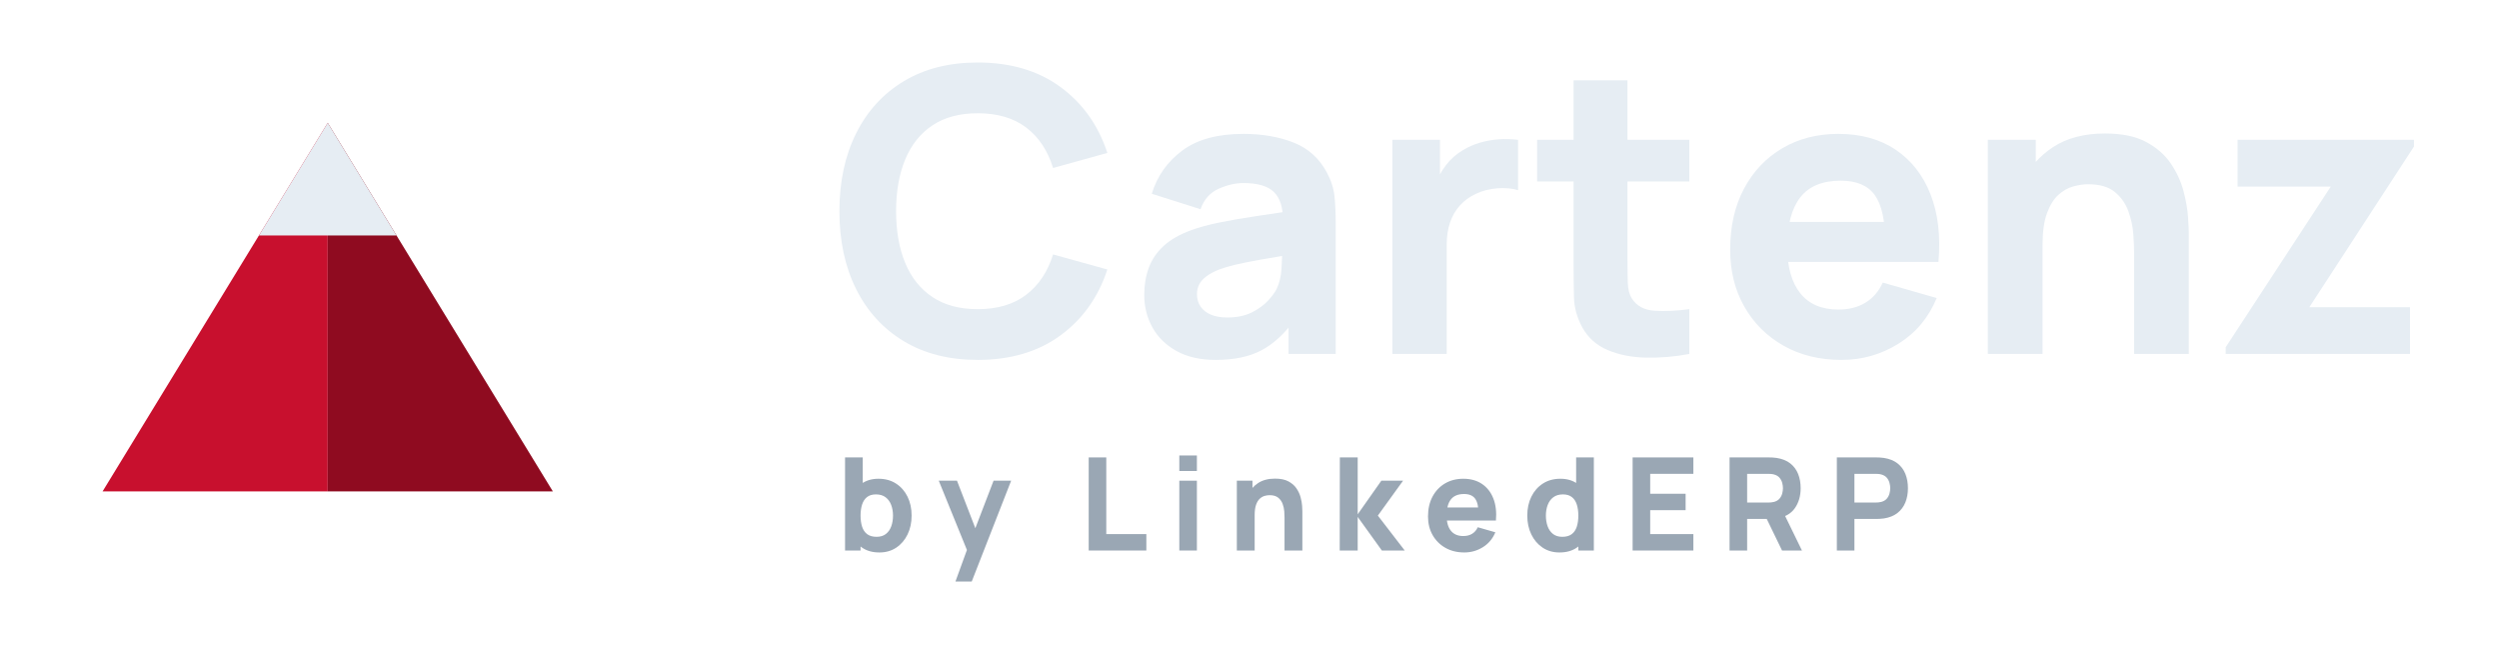
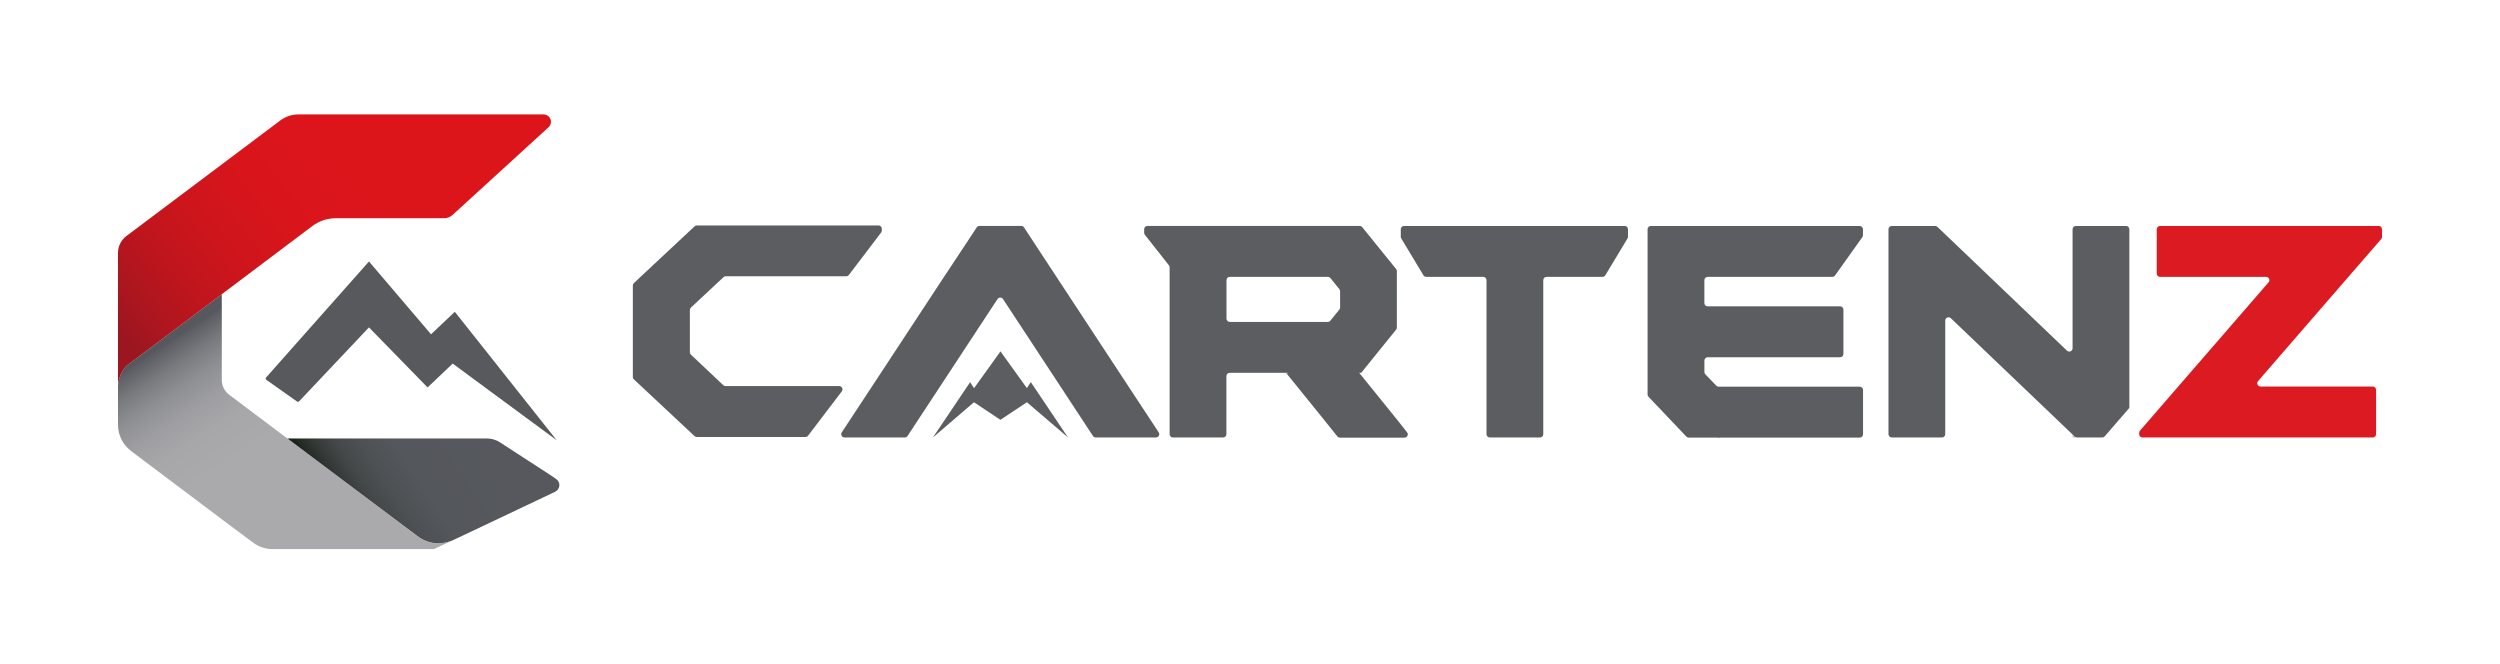
- <svg xmlns="http://www.w3.org/2000/svg" viewBox="0 0 289.94 76.00" width="290" height="76" role="img" aria-label="Cartenz by LinkedERP">
-   <g transform="translate(0 0.00) scale(1.1875)">
-     <path d="M32 12 L32 48 L10 48 Z" fill="#c8102e" />
-     <path d="M32 12 L54 48 L32 48 Z" fill="#8f0b20" />
-     <path d="M32 12 L38.72 23 L25.28 23 Z" fill="#e6edf3" />
-   </g>
-   <g transform="translate(96.00 3.94)">
-     <g fill="#e6edf3" transform="translate(0.0 37.12)">
-       <path transform="translate(0.000 0) scale(0.023 -0.023)" d="M758 -30Q542 -30 385.5 64.0Q229 158 144.5 327.0Q60 496 60 720Q60 944 144.5 1113.0Q229 1282 385.5 1376.0Q542 1470 758 1470Q1006 1470 1174.5 1347.0Q1343 1224 1412 1014L1138 938Q1098 1069 1003.0 1141.5Q908 1214 758 1214Q621 1214 529.5 1153.0Q438 1092 392.0 981.0Q346 870 346 720Q346 570 392.0 459.0Q438 348 529.5 287.0Q621 226 758 226Q908 226 1003.0 299.0Q1098 372 1138 502L1412 426Q1343 216 1174.5 93.0Q1006 -30 758 -30Z" />
-       <path transform="translate(34.916 0) scale(0.023 -0.023)" d="M440 -30Q324 -30 243.5 14.5Q163 59 121.5 133.5Q80 208 80 298Q80 373 103.0 435.0Q126 497 177.5 544.5Q229 592 316 624Q376 646 459.0 663.0Q542 680 647.0 695.5Q752 711 878 730L780 676Q780 772 734.0 817.0Q688 862 580 862Q520 862 455.0 833.0Q390 804 364 730L118 808Q159 942 272.0 1026.0Q385 1110 580 1110Q723 1110 834.0 1066.0Q945 1022 1002 914Q1034 854 1040.0 794.0Q1046 734 1046 660V0H808V222L842 176Q763 67 671.5 18.5Q580 -30 440 -30ZM498 184Q573 184 624.5 210.5Q676 237 706.5 271.0Q737 305 748 328Q769 372 772.5 430.5Q776 489 776 528L856 508Q735 488 660.0 474.5Q585 461 539.0 450.0Q493 439 458 426Q418 410 393.5 391.5Q369 373 357.5 351.0Q346 329 346 302Q346 265 364.5 238.5Q383 212 417.0 198.0Q451 184 498 184Z" />
-       <path transform="translate(62.334 0) scale(0.023 -0.023)" d="M140 0V1080H380V816L354 850Q375 906 410.0 952.0Q445 998 496 1028Q535 1052 581.0 1065.5Q627 1079 676.0 1082.5Q725 1086 774 1080V826Q729 840 669.5 835.5Q610 831 562 808Q514 786 481.0 749.5Q448 713 431.0 663.5Q414 614 414 552V0Z" />
-       <path transform="translate(81.886 0) scale(0.023 -0.023)" d="M788 0Q676 -21 568.5 -18.5Q461 -16 376.5 19.5Q292 55 248 134Q208 208 206.0 284.5Q204 361 204 458V1380H476V474Q476 411 477.5 360.5Q479 310 498 280Q534 223 613.0 218.0Q692 213 788 226ZM20 870V1080H788V870Z" />
-       <path transform="translate(102.910 0) scale(0.023 -0.023)" d="M642 -30Q476 -30 349.5 41.5Q223 113 151.5 238.5Q80 364 80 526Q80 703 150.0 834.0Q220 965 343.0 1037.5Q466 1110 626 1110Q796 1110 915.0 1030.0Q1034 950 1091.0 805.0Q1148 660 1131 464H862V564Q862 729 809.5 801.5Q757 874 638 874Q499 874 433.5 789.5Q368 705 368 540Q368 389 433.5 306.5Q499 224 626 224Q706 224 763.0 259.0Q820 294 850 360L1122 282Q1061 134 929.5 52.0Q798 -30 642 -30ZM284 464V666H1000V464Z" />
-       <path transform="translate(131.478 0) scale(0.023 -0.023)" d="M876 0V510Q876 547 872.0 604.5Q868 662 847.0 720.0Q826 778 778.5 817.0Q731 856 644 856Q609 856 569.0 845.0Q529 834 494.0 802.5Q459 771 436.5 710.0Q414 649 414 548L258 622Q258 750 310.0 862.0Q362 974 466.5 1043.0Q571 1112 730 1112Q857 1112 937.0 1069.0Q1017 1026 1061.5 960.0Q1106 894 1125.0 822.5Q1144 751 1148.0 692.0Q1152 633 1152 606V0ZM138 0V1080H380V722H414V0Z" />
-       <path transform="translate(161.334 0) scale(0.023 -0.023)" d="M40 0V34L570 844H100V1080H990V1046L462 236H970V0Z" />
-     </g>
-     <g fill="#9aa7b4" transform="translate(1.0 59.92)">
-       <path transform="translate(0.000 0) scale(0.0075 -0.0075)" d="M670 -30Q509 -30 401.0 45.0Q293 120 238.5 249.0Q184 378 184 540Q184 702 238.0 831.0Q292 960 397.0 1035.0Q502 1110 656 1110Q811 1110 926.0 1036.0Q1041 962 1104.5 833.5Q1168 705 1168 540Q1168 378 1105.5 249.0Q1043 120 931.0 45.0Q819 -30 670 -30ZM138 0V1440H412V740H378V0ZM626 212Q714 212 770.0 256.0Q826 300 853.0 374.5Q880 449 880 540Q880 630 852.0 704.5Q824 779 765.5 823.5Q707 868 616 868Q531 868 478.5 827.0Q426 786 402.0 712.0Q378 638 378 540Q378 442 402.0 368.0Q426 294 480.5 253.0Q535 212 626 212Z" />
-       <path transform="translate(11.760 0) scale(0.0075 -0.0075)" d="M278 -480 486 92 490 -76 20 1080H302L618 262H554L868 1080H1140L530 -480Z" />
-       <path transform="translate(28.110 0) scale(0.0075 -0.0075)" d="M160 0V1440H432V254H1052V0Z" />
-       <path transform="translate(38.625 0) scale(0.0075 -0.0075)" d="M160 1230V1470H432V1230ZM160 0V1080H432V0Z" />
-       <path transform="translate(45.465 0) scale(0.0075 -0.0075)" d="M876 0V510Q876 547 872.0 604.5Q868 662 847.0 720.0Q826 778 778.5 817.0Q731 856 644 856Q609 856 569.0 845.0Q529 834 494.0 802.5Q459 771 436.5 710.0Q414 649 414 548L258 622Q258 750 310.0 862.0Q362 974 466.5 1043.0Q571 1112 730 1112Q857 1112 937.0 1069.0Q1017 1026 1061.5 960.0Q1106 894 1125.0 822.5Q1144 751 1148.0 692.0Q1152 633 1152 606V0ZM138 0V1080H380V722H414V0Z" />
-       <path transform="translate(57.405 0) scale(0.0075 -0.0075)" d="M138 0 140 1440H416V560L782 1080H1118L728 540L1144 0H790L416 520V0Z" />
-       <path transform="translate(68.085 0) scale(0.0075 -0.0075)" d="M642 -30Q476 -30 349.5 41.5Q223 113 151.5 238.5Q80 364 80 526Q80 703 150.0 834.0Q220 965 343.0 1037.5Q466 1110 626 1110Q796 1110 915.0 1030.0Q1034 950 1091.0 805.0Q1148 660 1131 464H862V564Q862 729 809.5 801.5Q757 874 638 874Q499 874 433.5 789.5Q368 705 368 540Q368 389 433.5 306.5Q499 224 626 224Q706 224 763.0 259.0Q820 294 850 360L1122 282Q1061 134 929.5 52.0Q798 -30 642 -30ZM284 464V666H1000V464Z" />
-       <path transform="translate(79.605 0) scale(0.0075 -0.0075)" d="M578 -30Q429 -30 317.0 45.0Q205 120 142.5 249.0Q80 378 80 540Q80 705 143.5 833.5Q207 962 322.0 1036.0Q437 1110 592 1110Q746 1110 851.0 1035.0Q956 960 1010.0 831.0Q1064 702 1064 540Q1064 378 1009.5 249.0Q955 120 847.0 45.0Q739 -30 578 -30ZM622 212Q713 212 767.5 253.0Q822 294 846.0 368.0Q870 442 870 540Q870 638 846.0 712.0Q822 786 769.5 827.0Q717 868 632 868Q541 868 482.5 823.5Q424 779 396.0 704.5Q368 630 368 540Q368 449 395.0 374.5Q422 300 478.0 256.0Q534 212 622 212ZM870 0V740H836V1440H1110V0Z" />
-       <path transform="translate(91.380 0) scale(0.0075 -0.0075)" d="M140 0V1440H1080V1186H412V878H960V624H412V254H1080V0Z" />
-       <path transform="translate(102.630 0) scale(0.0075 -0.0075)" d="M140 0V1440H748Q769 1440 804.5 1438.5Q840 1437 868 1432Q997 1412 1079.5 1347.0Q1162 1282 1201.0 1183.5Q1240 1085 1240 964Q1240 783 1150.0 654.5Q1060 526 868 496L748 488H412V0ZM952 0 668 586 948 640 1260 0ZM412 742H736Q757 742 782.0 744.0Q807 746 828 752Q883 767 913.0 802.5Q943 838 954.5 881.5Q966 925 966 964Q966 1003 954.5 1046.5Q943 1090 913.0 1125.5Q883 1161 828 1176Q807 1182 782.0 1184.0Q757 1186 736 1186H412Z" />
-       <path transform="translate(115.080 0) scale(0.0075 -0.0075)" d="M140 0V1440H748Q769 1440 804.5 1438.5Q840 1437 868 1432Q997 1412 1079.5 1347.0Q1162 1282 1201.0 1183.5Q1240 1085 1240 964Q1240 843 1200.5 744.5Q1161 646 1078.5 581.0Q996 516 868 496Q840 492 804.0 490.0Q768 488 748 488H412V0ZM412 742H736Q757 742 782.0 744.0Q807 746 828 752Q883 767 913.0 802.5Q943 838 954.5 881.5Q966 925 966 964Q966 1003 954.5 1046.5Q943 1090 913.0 1125.5Q883 1161 828 1176Q807 1182 782.0 1184.0Q757 1186 736 1186H412Z" />
-     </g>
-   </g>
+ <svg xmlns="http://www.w3.org/2000/svg" id="Layer_1" data-name="Layer 1" viewBox="0 0 874 232">
+   <defs>
+     <style>.cls-1{fill:url(#linear-gradient);}.cls-2{fill:#ababaf;}.cls-3{fill:url(#linear-gradient-2);}.cls-4{fill:#dc151b;opacity:0.6;}.cls-5{fill:url(#linear-gradient-3);}.cls-6{fill:#57595c;}.cls-7{fill:#ababae;opacity:0.74;}.cls-8{fill:#dc1a21;}.cls-9{fill:#5b5d61;}</style>
+     <linearGradient id="linear-gradient" x1="63.54" y1="115.89" x2="89.91" y2="155.82" gradientUnits="userSpaceOnUse">
+       <stop offset="0.01" stop-color="#56585d" />
+       <stop offset="0.03" stop-color="#5c5e63" />
+       <stop offset="0.18" stop-color="#787a7e" />
+       <stop offset="0.34" stop-color="#8e8f93" />
+       <stop offset="0.52" stop-color="#9e9ea2" />
+       <stop offset="0.72" stop-color="#a7a7aa" />
+       <stop offset="1" stop-color="#aaaaad" />
+     </linearGradient>
+     <linearGradient id="linear-gradient-2" x1="45.57" y1="121.89" x2="126.1" y2="59.57" gradientUnits="userSpaceOnUse">
+       <stop offset="0.01" stop-color="#9b1620" />
+       <stop offset="0.09" stop-color="#a8161f" />
+       <stop offset="0.28" stop-color="#bf151d" />
+       <stop offset="0.48" stop-color="#cf151c" />
+       <stop offset="0.71" stop-color="#d9151b" />
+       <stop offset="1" stop-color="#dc151b" />
+     </linearGradient>
+     <linearGradient id="linear-gradient-3" x1="120.18" y1="180.51" x2="167.19" y2="149.47" gradientUnits="userSpaceOnUse">
+       <stop offset="0.01" stop-color="#1d241c" />
+       <stop offset="0.02" stop-color="#222922" />
+       <stop offset="0.11" stop-color="#353a38" />
+       <stop offset="0.21" stop-color="#444849" />
+       <stop offset="0.34" stop-color="#4e5154" />
+       <stop offset="0.51" stop-color="#54575b" />
+       <stop offset="1" stop-color="#56585d" />
+     </linearGradient>
+   </defs>
+   <path class="cls-1" d="M158,189l-5,2.36-.52.25-.62.29h0l-.12.06H95.2a11.06,11.06,0,0,1-6.65-2.22L82,184.87l-4.48-3.36L48.67,159.82l-2.82-2.12a11.53,11.53,0,0,1-4.6-9.21v-13a11.34,11.34,0,0,1,2.93-7.6l3.36-2.52,7.86-5.9,22.14-16.64v30a6.47,6.47,0,0,0,2.6,5.19l20.29,15.25,8.65,6.5,10,7.5L145.8,187.4a12.66,12.66,0,0,0,6.37,2.55A13.28,13.28,0,0,0,158,189Z" />
+   <path class="cls-2" d="M158.42,188.86c-1.15.55-2.88,1.36-5.43,2.54l5-2.36,0,0A3.91,3.91,0,0,0,158.42,188.86Z" />
+   <path class="cls-2" d="M160.37,187.91l-.24.13a1,1,0,0,1,.2-.12Z" />
+   <path class="cls-3" d="M191.78,44.48,158.23,75.13a4.39,4.39,0,0,1-3,1.16H117.48A13.79,13.79,0,0,0,109.23,79L77.54,102.85,55.4,119.49l-7.86,5.9-3.36,2.52a11.34,11.34,0,0,0-2.93,7.6V88.4a7.36,7.36,0,0,1,2.94-5.88l8.29-6.23L77.54,57.47,98,42.11A10.56,10.56,0,0,1,104.3,40H190A2.58,2.58,0,0,1,191.78,44.48Z" />
+   <path class="cls-4" d="M158.48,188.84l1.42-.69C159.57,188.33,159.09,188.58,158.48,188.84Z" />
+   <path class="cls-5" d="M194.39,167.43a2.57,2.57,0,0,1-.3,4.48l-1.52.73L160.38,187.9h0L158,189l0,0a13.28,13.28,0,0,1-5.79.91,12.66,12.66,0,0,1-6.37-2.55l-26.73-20.08-10-7.5-8.65-6.5h69.72a8.49,8.49,0,0,1,4.59,1.35l7.93,5.15,9.9,6.42Z" />
+   <path class="cls-6" d="M194.62,153.91l-36.36-26.8-8.78,8.34-20.49-21L104.57,140.3a.56.56,0,0,1-.72.08l-10.75-7.6A.54.54,0,0,1,93,132c12-13.61,24-27,36-40.59l21.69,25.46L159,109Z" />
+   <polygon class="cls-7" points="724.57 151.91 725.64 152.94 724.57 152.94 724.57 151.91" />
+   <path class="cls-8" d="M821,96.79l-31.59,36.45a1.14,1.14,0,0,0,.87,1.89h39.26a1.15,1.15,0,0,1,1.14,1.15v15.51a1.15,1.15,0,0,1-1.14,1.15H749a1.15,1.15,0,0,1-1.14-1.15v-.47a1.17,1.17,0,0,1,.28-.76l13.37-15.43,31.59-36.44a1.15,1.15,0,0,0-.87-1.9H755.16A1.14,1.14,0,0,1,754,95.64V80.14A1.14,1.14,0,0,1,755.16,79H831.6a1.15,1.15,0,0,1,1.15,1.15v2.68a1.14,1.14,0,0,1-.28.75Z" />
+   <path class="cls-9" d="M595.85,97.94v8a1.14,1.14,0,0,0,1.14,1.15h46.32a1.15,1.15,0,0,1,1.15,1.15v15.51a1.14,1.14,0,0,1-1.15,1.14H597a1.15,1.15,0,0,0-1.14,1.15v4a1.15,1.15,0,0,0,.31.79l3.85,4a1.11,1.11,0,0,0,.83.35h49.32a1.16,1.16,0,0,1,1.15,1.15v15.51a1.16,1.16,0,0,1-1.15,1.15H590.37a1.15,1.15,0,0,1-.83-.36L576.31,138.7a1.14,1.14,0,0,1-.32-.79V80.14A1.14,1.14,0,0,1,577.14,79h73a1.15,1.15,0,0,1,1.15,1.15v2.09a1.17,1.17,0,0,1-.22.67l-9.55,13.41a1.17,1.17,0,0,1-.94.48H597A1.14,1.14,0,0,0,595.85,97.94Z" />
+   <polygon class="cls-9" points="601.19 152.94 600.99 153.21 600.61 152.94 601.19 152.94" />
+   <path class="cls-9" d="M743.28,79a1.14,1.14,0,0,1,1.14,1.15V142.6l-.39.45-8.22,9.49a1.15,1.15,0,0,1-.87.4H726.1a1.16,1.16,0,0,1-.79-.32l-.74-.71-7.92-7.57L682,111.24a1.15,1.15,0,0,0-1.94.83v39.72a1.15,1.15,0,0,1-1.14,1.15H661.35a1.15,1.15,0,0,1-1.14-1.15V80.14A1.14,1.14,0,0,1,661.35,79h15.19a1.14,1.14,0,0,1,.79.32l2.73,2.61,42.57,40.67a1.15,1.15,0,0,0,1.94-.83V80.14A1.14,1.14,0,0,1,725.71,79Z" />
+   <polygon class="cls-9" points="450.34 130.34 449.99 130.78 449.64 130.34 450.34 130.34" />
+   <path class="cls-9" d="M488.35,146.63l-9.3-11.5-3.52-4.35-.35-.44h.7l8-9.91,4.21-5.19a1.14,1.14,0,0,0,.25-.72V94.78a1.17,1.17,0,0,0-.25-.72l-4.21-5.2-7.64-9.44a1.13,1.13,0,0,0-.89-.43H401.17A1.14,1.14,0,0,0,400,80.14v1.22a1.13,1.13,0,0,0,.24.71l8.41,10.68a1.18,1.18,0,0,1,.25.71v58.33a1.15,1.15,0,0,0,1.15,1.15h17.56a1.15,1.15,0,0,0,1.14-1.15v-20.3a1.15,1.15,0,0,1,1.15-1.15h20.41l-.35.44,3.52,4.35,9.25,11.44,2.4,3,2.41,3a1.14,1.14,0,0,0,.89.43h22.59a1.15,1.15,0,0,0,.89-1.87Zm-20.11-38.41-3.15,3.89a1.16,1.16,0,0,1-.89.43H429.93a1.15,1.15,0,0,1-1.15-1.15V97.94a1.15,1.15,0,0,1,1.15-1.15h34.29a1.16,1.16,0,0,1,.9.43l3.12,3.86a1.14,1.14,0,0,1,.26.72v5.7A1.12,1.12,0,0,1,468.24,108.22Z" />
+   <path class="cls-9" d="M308.28,79.94v.66a1.14,1.14,0,0,1-.23.69l-11.3,14.85a1.13,1.13,0,0,1-.91.45H253.71a1.13,1.13,0,0,0-.78.31l-11.39,10.64a1.16,1.16,0,0,0-.36.84v14.77a1.16,1.16,0,0,0,.36.84l5.32,5,6,5.67a1.21,1.21,0,0,0,.79.3h39.74a1.16,1.16,0,0,1,1.15,1.15h0a1.18,1.18,0,0,1-.24.7l-11.79,15.5a1.16,1.16,0,0,1-.92.46h-38a1.17,1.17,0,0,1-.79-.31l-1.7-1.6-17-15.9-2.49-2.33a1.14,1.14,0,0,1-.37-.83v-32a1.17,1.17,0,0,1,.37-.84l2.5-2.34,17-15.89,1.71-1.6a1.13,1.13,0,0,1,.78-.31h63.46A1.14,1.14,0,0,1,308.28,79.94Z" />
+   <path class="cls-9" d="M404.1,152.94h-21a1.15,1.15,0,0,1-1-.52l-11.35-17.29-20.1-30.58a1.15,1.15,0,0,0-1.92,0l-20.09,30.58-11.36,17.29a1.18,1.18,0,0,1-1,.52h-21a1.15,1.15,0,0,1-1-1.78l10.53-16,25.2-38.34L337.84,85l3.61-5.5a1.15,1.15,0,0,1,1-.52H357a1.13,1.13,0,0,1,1,.52L361.6,85l7.74,11.78,25.19,38.34,10.53,16A1.15,1.15,0,0,1,404.1,152.94Z" />
+   <path class="cls-9" d="M569.14,80.14v2.63a1.09,1.09,0,0,1-.16.59l-7.76,12.88a1.15,1.15,0,0,1-1,.55H540.68a1.15,1.15,0,0,0-1.15,1.15v53.85a1.15,1.15,0,0,1-1.15,1.15H520.82a1.15,1.15,0,0,1-1.14-1.15V97.94a1.15,1.15,0,0,0-1.15-1.15h-19.9a1.16,1.16,0,0,1-1-.55l-7.75-12.88a1.1,1.1,0,0,1-.17-.59V80.14A1.14,1.14,0,0,1,490.87,79H568A1.14,1.14,0,0,1,569.14,80.14Z" />
+   <polygon class="cls-9" points="359.8 136.8 359.61 137.01 359.37 136.72 359.8 136.8" />
+   <path class="cls-9" d="M373.35,152.91l0,0L359,140.62l-9.25,6.15-9.25-6.15-14.35,12.32,0,0,13-19.33c.11.17,1.15,1.76,1.26,1.94l.11.17q4.62-6.45,9.25-12.88L359,135.69a1,1,0,0,1,.11-.17c.42-.65.83-1.29,1.26-1.94Z" />
</svg>
